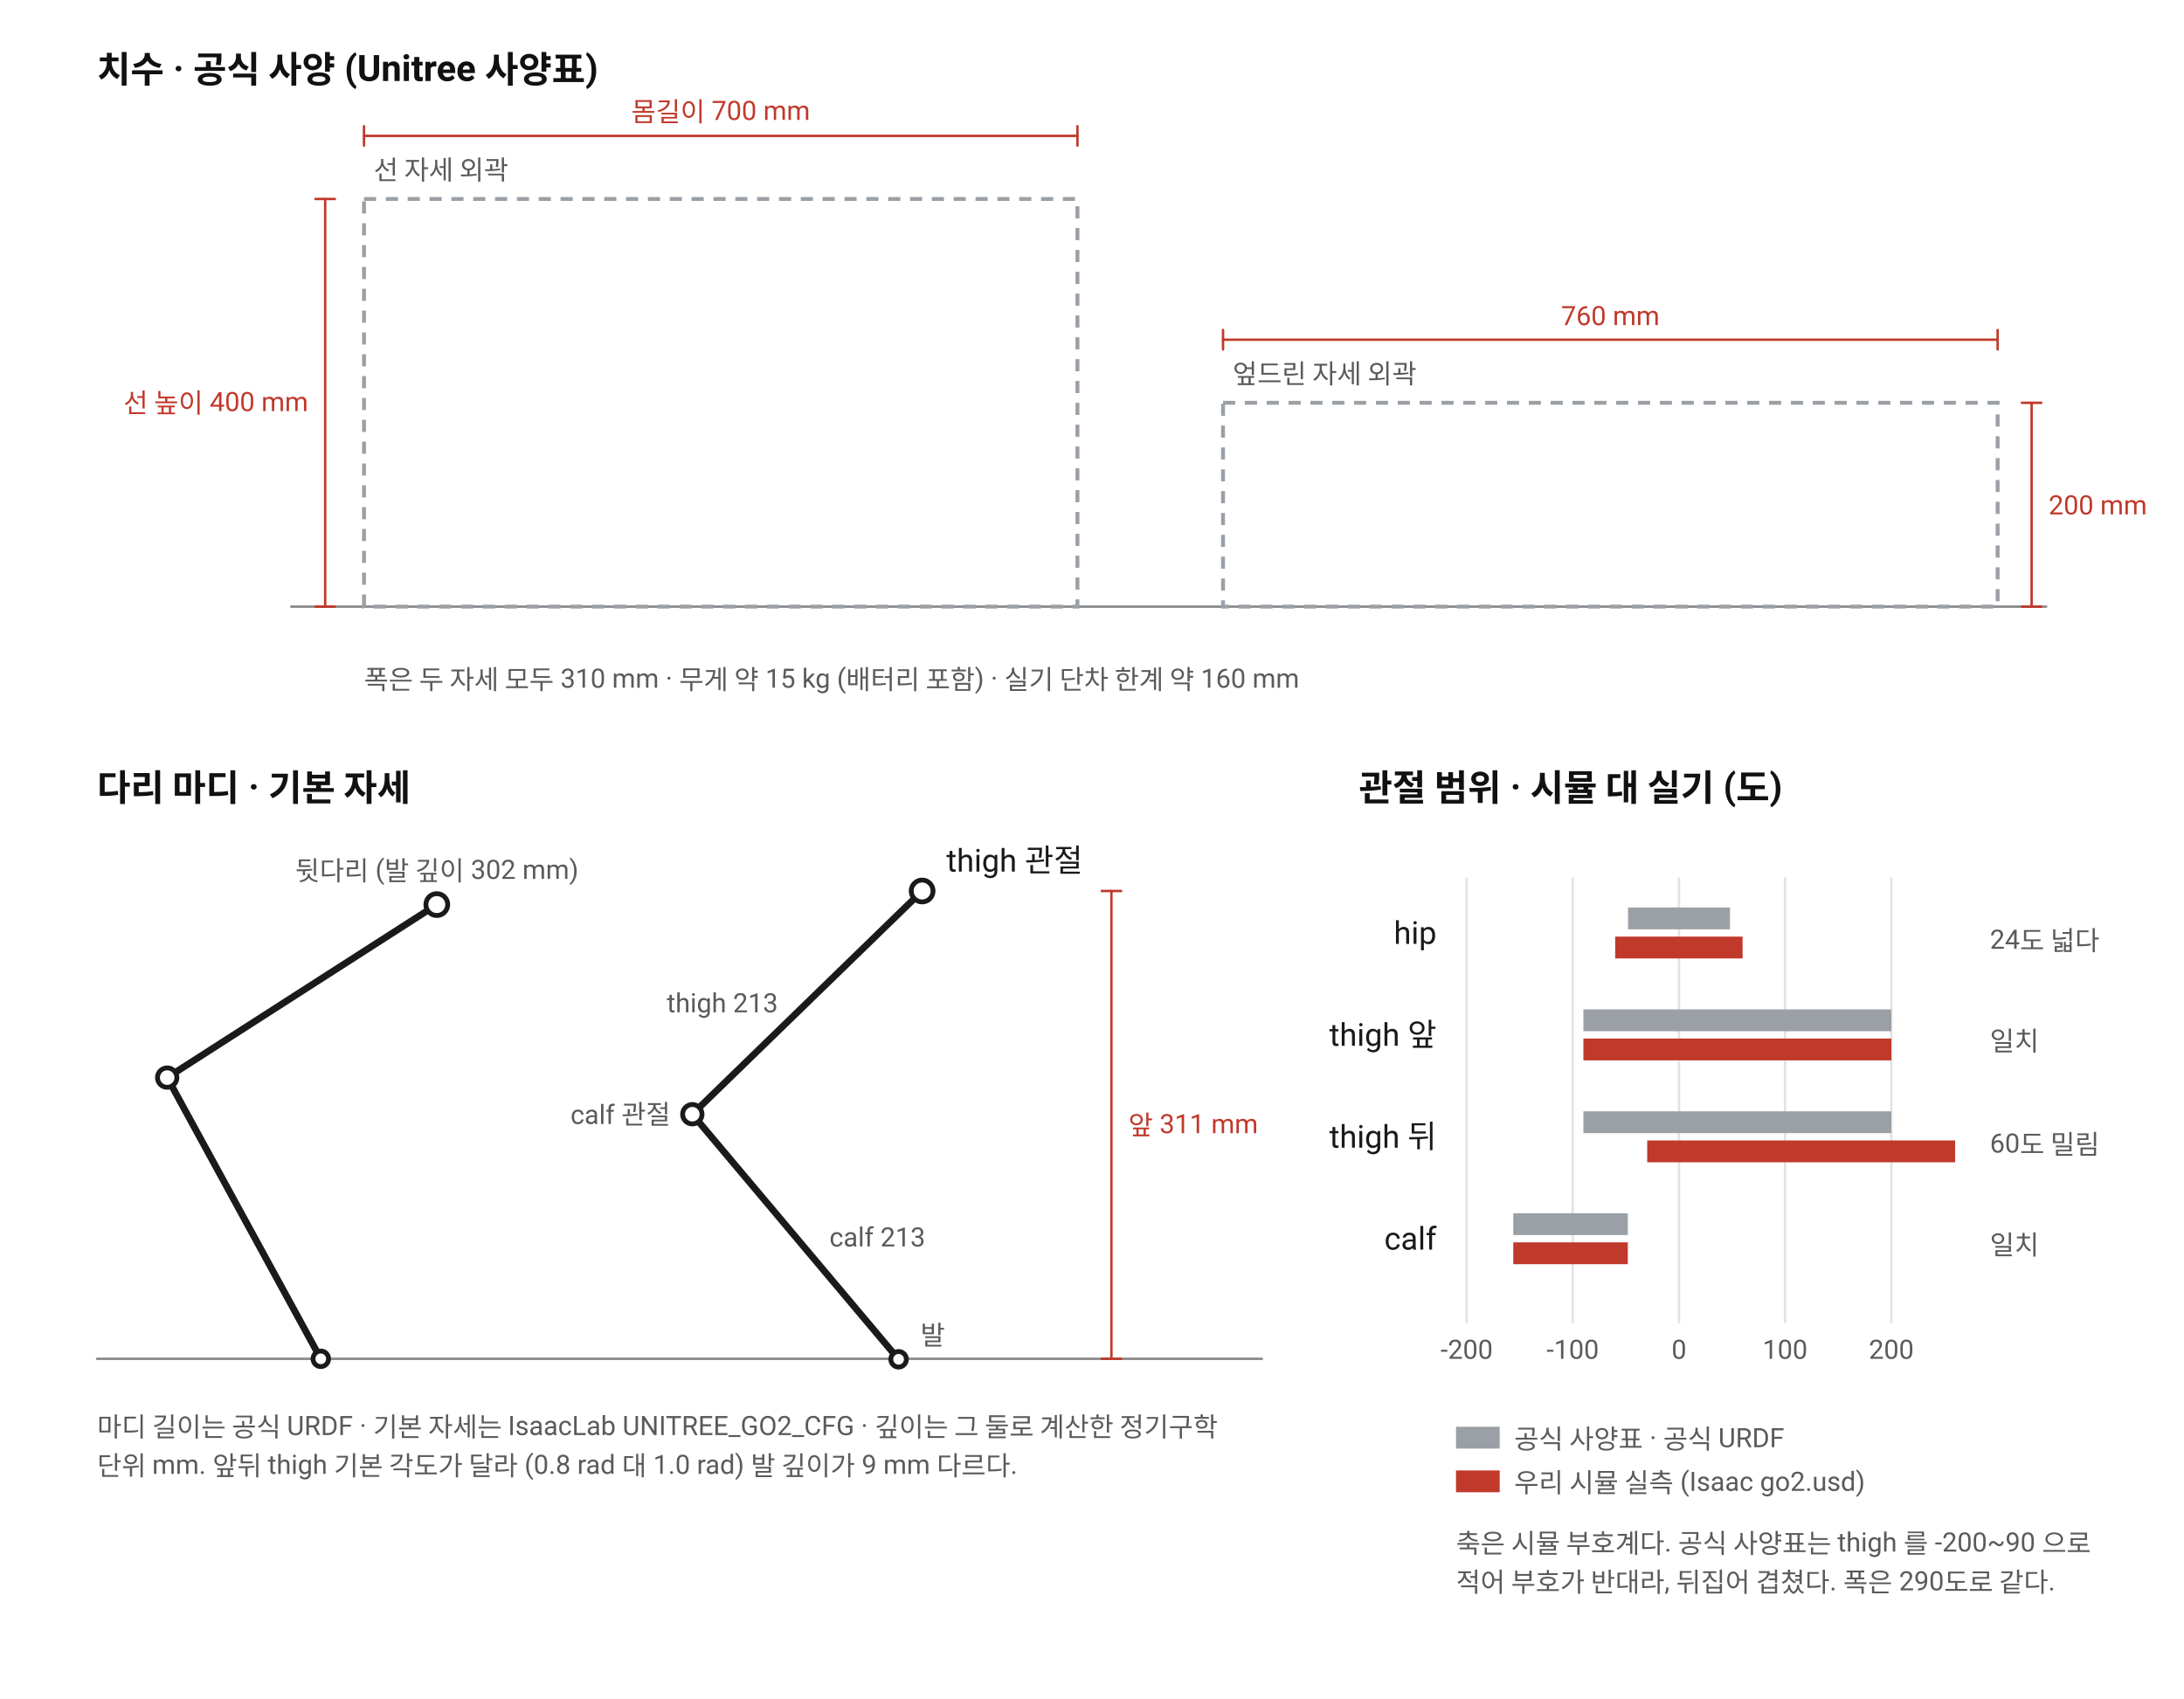
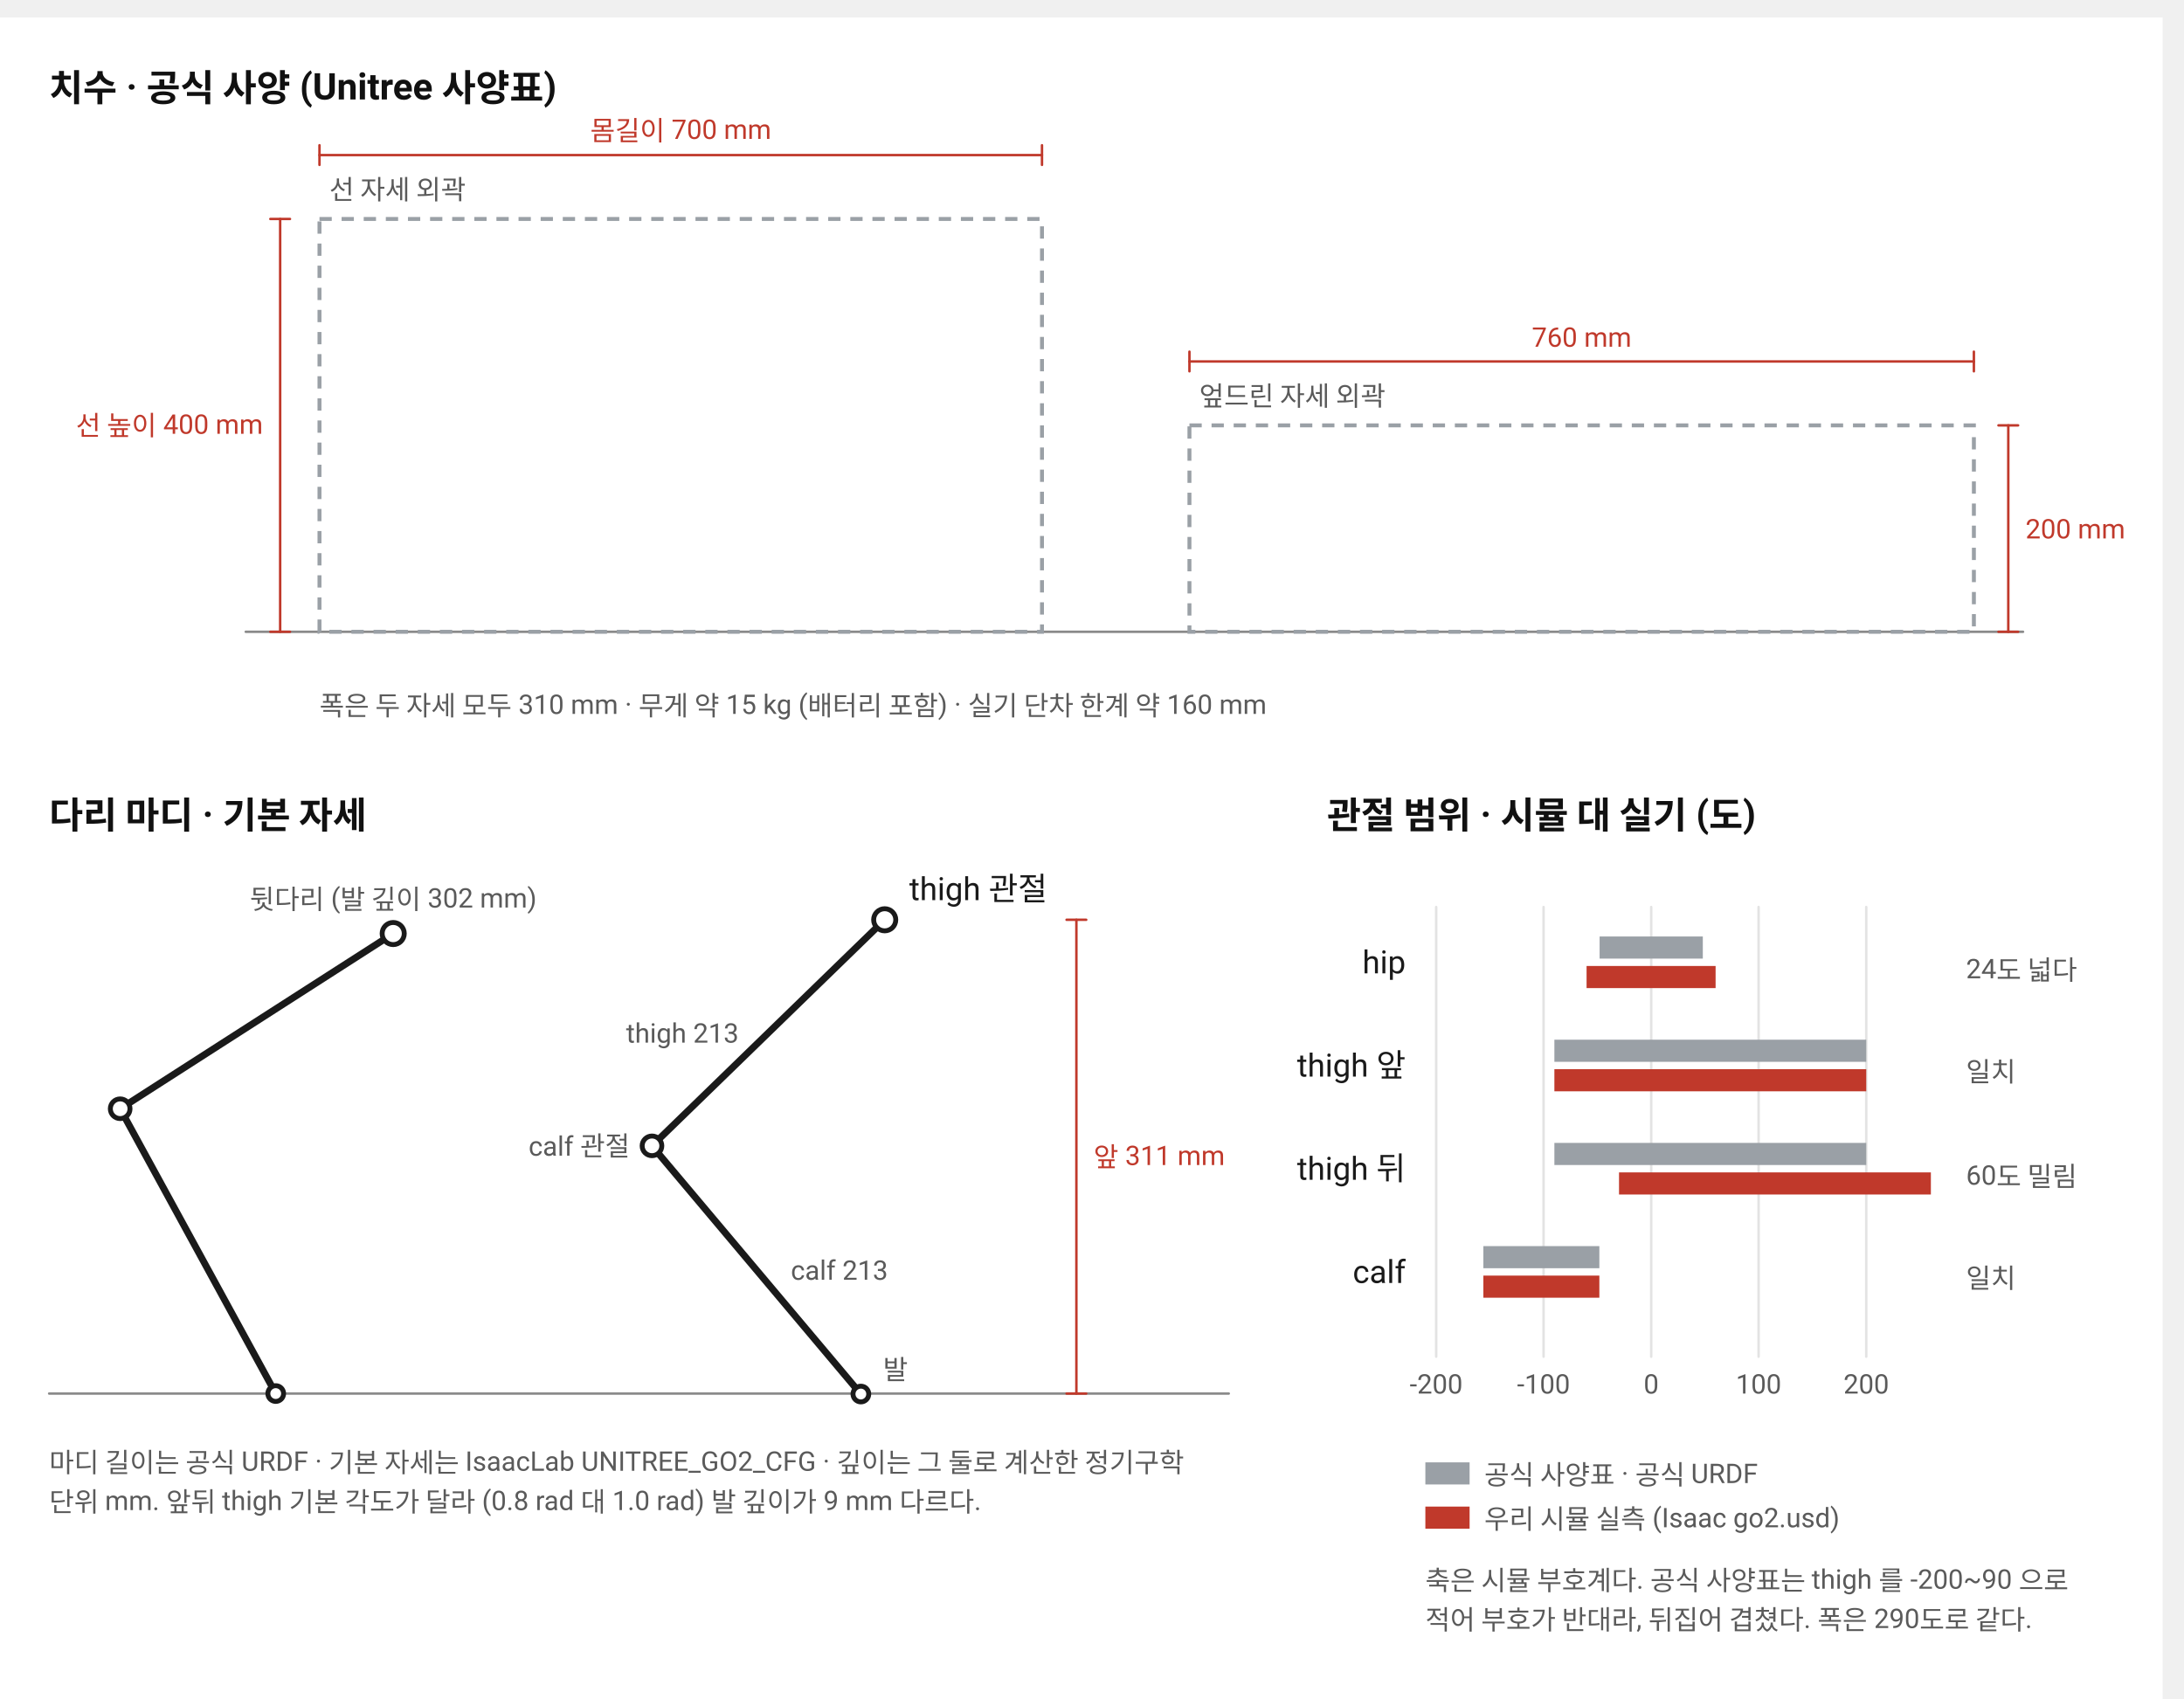
- <svg xmlns="http://www.w3.org/2000/svg" viewBox="0 0 900 700" width="900" height="700" font-family="system-ui,-apple-system,Segoe UI,Roboto,sans-serif">
+ <svg xmlns="http://www.w3.org/2000/svg" viewBox="20 -2 888.7 681" width="900" height="700" font-family="system-ui,-apple-system,Segoe UI,Roboto,sans-serif">
  <rect x="0.0" y="0.0" width="900.0" height="700.0" fill="#ffffff" />
  <text x="40.0" y="34.0" font-size="15" fill="#111" text-anchor="start" font-weight="600">치수 · 공식 사양 (Unitree 사양표)</text>
  <line x1="120.0" y1="250.0" x2="843.2" y2="250.0" stroke="#8a8a8a" stroke-width="1" stroke-linecap="round" />
  <rect x="150.0" y="82.0" width="294.0" height="168.0" fill="none" stroke="#9aa0a6" stroke-width="1.6" stroke-dasharray="5 4" />
  <text x="154.0" y="74.0" font-size="11" fill="#5a5a5a" text-anchor="start" font-weight="normal">선 자세 외곽</text>
  <line x1="150.0" y1="56.0" x2="444.0" y2="56.0" stroke="#c0392b" stroke-width="1" stroke-linecap="round" />
  <line x1="150.0" y1="52.0" x2="150.0" y2="60.0" stroke="#c0392b" stroke-width="1" stroke-linecap="round" />
  <line x1="444.0" y1="52.0" x2="444.0" y2="60.0" stroke="#c0392b" stroke-width="1" stroke-linecap="round" />
  <text x="297.0" y="50.0" font-size="11" fill="#c0392b" text-anchor="middle" font-weight="normal">몸길이 700 mm</text>
  <line x1="134.0" y1="82.0" x2="134.0" y2="250.0" stroke="#c0392b" stroke-width="1" stroke-linecap="round" />
  <line x1="130.0" y1="82.0" x2="138.0" y2="82.0" stroke="#c0392b" stroke-width="1" stroke-linecap="round" />
  <line x1="130.0" y1="250.0" x2="138.0" y2="250.0" stroke="#c0392b" stroke-width="1" stroke-linecap="round" />
  <text x="127.0" y="170.0" font-size="11" fill="#c0392b" text-anchor="end" font-weight="normal">선 높이 400 mm</text>
  <rect x="504.0" y="166.0" width="319.2" height="84.0" fill="none" stroke="#9aa0a6" stroke-width="1.6" stroke-dasharray="5 4" />
  <text x="508.0" y="158.0" font-size="11" fill="#5a5a5a" text-anchor="start" font-weight="normal">엎드린 자세 외곽</text>
  <line x1="504.0" y1="140.0" x2="823.2" y2="140.0" stroke="#c0392b" stroke-width="1" stroke-linecap="round" />
  <line x1="504.0" y1="136.0" x2="504.0" y2="144.0" stroke="#c0392b" stroke-width="1" stroke-linecap="round" />
  <line x1="823.2" y1="136.0" x2="823.2" y2="144.0" stroke="#c0392b" stroke-width="1" stroke-linecap="round" />
  <text x="663.6" y="134.0" font-size="11" fill="#c0392b" text-anchor="middle" font-weight="normal">760 mm</text>
  <line x1="837.2" y1="166.0" x2="837.2" y2="250.0" stroke="#c0392b" stroke-width="1" stroke-linecap="round" />
  <line x1="833.2" y1="166.0" x2="841.2" y2="166.0" stroke="#c0392b" stroke-width="1" stroke-linecap="round" />
  <line x1="833.2" y1="250.0" x2="841.2" y2="250.0" stroke="#c0392b" stroke-width="1" stroke-linecap="round" />
  <text x="844.2" y="212.0" font-size="11" fill="#c0392b" text-anchor="start" font-weight="normal">200 mm</text>
  <text x="150.0" y="284.0" font-size="11" fill="#5a5a5a" text-anchor="start" font-weight="normal">폭은 두 자세 모두 310 mm · 무게 약 15 kg (배터리 포함) · 실기 단차 한계 약 160 mm</text>
  <text x="40.0" y="330.0" font-size="15" fill="#111" text-anchor="start" font-weight="600">다리 마디 · 기본 자세</text>
  <line x1="40.0" y1="560.0" x2="520.0" y2="560.0" stroke="#8a8a8a" stroke-width="1" stroke-linecap="round" />
  <line x1="380.0" y1="367.2" x2="285.3" y2="459.2" stroke="#1a1a1a" stroke-width="2.8" stroke-linecap="round" />
  <line x1="285.3" y1="459.2" x2="370.3" y2="560.2" stroke="#1a1a1a" stroke-width="2.8" stroke-linecap="round" />
  <circle cx="380.0" cy="367.2" r="4.5" fill="#ffffff" stroke="#1a1a1a" stroke-width="2" />
  <circle cx="285.3" cy="459.2" r="4.0" fill="#ffffff" stroke="#1a1a1a" stroke-width="2" />
  <circle cx="370.3" cy="560.2" r="3.2" fill="#ffffff" stroke="#1a1a1a" stroke-width="2" />
  <text x="390.0" y="359.2" font-size="13" fill="#1a1a1a" text-anchor="start" font-weight="normal">thigh 관절</text>
  <text x="276.3" y="463.2" font-size="11" fill="#5a5a5a" text-anchor="end" font-weight="normal">calf 관절</text>
  <text x="379.3" y="554.2" font-size="11" fill="#5a5a5a" text-anchor="start" font-weight="normal">발</text>
  <text x="320.6" y="417.2" font-size="11" fill="#5a5a5a" text-anchor="end" font-weight="normal">thigh 213</text>
  <text x="341.8" y="513.7" font-size="11" fill="#5a5a5a" text-anchor="start" font-weight="normal">calf 213</text>
  <line x1="458.0" y1="367.2" x2="458.0" y2="560.0" stroke="#c0392b" stroke-width="1" stroke-linecap="round" />
  <line x1="454.0" y1="367.2" x2="462.0" y2="367.2" stroke="#c0392b" stroke-width="1" stroke-linecap="round" />
  <line x1="454.0" y1="560.0" x2="462.0" y2="560.0" stroke="#c0392b" stroke-width="1" stroke-linecap="round" />
  <text x="465.0" y="467.6" font-size="11" fill="#c0392b" text-anchor="start" font-weight="normal">앞 311 mm</text>
  <line x1="180.0" y1="372.8" x2="68.9" y2="444.1" stroke="#1a1a1a" stroke-width="2.8" stroke-linecap="round" />
  <line x1="68.9" y1="444.1" x2="132.2" y2="560.0" stroke="#1a1a1a" stroke-width="2.8" stroke-linecap="round" />
  <circle cx="180.0" cy="372.8" r="4.5" fill="#ffffff" stroke="#1a1a1a" stroke-width="2" />
  <circle cx="68.9" cy="444.1" r="4.0" fill="#ffffff" stroke="#1a1a1a" stroke-width="2" />
  <circle cx="132.2" cy="560.0" r="3.2" fill="#ffffff" stroke="#1a1a1a" stroke-width="2" />
  <text x="180.0" y="362.8" font-size="11" fill="#5a5a5a" text-anchor="middle" font-weight="normal">뒷다리 (발 깊이 302 mm)</text>
  <text x="40.0" y="592.0" font-size="11" fill="#5a5a5a" text-anchor="start" font-weight="normal">마디 길이는 공식 URDF · 기본 자세는 IsaacLab UNITREE_GO2_CFG · 깊이는 그 둘로 계산한 정기구학</text>
  <text x="40.0" y="608.0" font-size="11" fill="#5a5a5a" text-anchor="start" font-weight="normal">단위 mm. 앞뒤 thigh 기본 각도가 달라 (0.8 rad 대 1.0 rad) 발 깊이가 9 mm 다르다.</text>
  <text x="560.0" y="330.0" font-size="15" fill="#111" text-anchor="start" font-weight="600">관절 범위 · 시뮬 대 실기 (도)</text>
  <line x1="604.4" y1="362.0" x2="604.4" y2="545.0" stroke="#e3e3e3" stroke-width="1" stroke-linecap="round" />
  <text x="604.4" y="560.0" font-size="11" fill="#5a5a5a" text-anchor="middle" font-weight="normal">-200</text>
  <line x1="648.1" y1="362.0" x2="648.1" y2="545.0" stroke="#e3e3e3" stroke-width="1" stroke-linecap="round" />
  <text x="648.1" y="560.0" font-size="11" fill="#5a5a5a" text-anchor="middle" font-weight="normal">-100</text>
  <line x1="691.9" y1="362.0" x2="691.9" y2="545.0" stroke="#e3e3e3" stroke-width="1" stroke-linecap="round" />
  <text x="691.9" y="560.0" font-size="11" fill="#5a5a5a" text-anchor="middle" font-weight="normal">0</text>
  <line x1="735.6" y1="362.0" x2="735.6" y2="545.0" stroke="#e3e3e3" stroke-width="1" stroke-linecap="round" />
  <text x="735.6" y="560.0" font-size="11" fill="#5a5a5a" text-anchor="middle" font-weight="normal">100</text>
  <line x1="779.4" y1="362.0" x2="779.4" y2="545.0" stroke="#e3e3e3" stroke-width="1" stroke-linecap="round" />
  <text x="779.4" y="560.0" font-size="11" fill="#5a5a5a" text-anchor="middle" font-weight="normal">200</text>
  <text x="592.0" y="389.0" font-size="13" fill="#1a1a1a" text-anchor="end" font-weight="normal">hip</text>
  <rect x="670.9" y="374.0" width="42.0" height="9.0" fill="#9aa0a6" />
  <rect x="665.6" y="386.0" width="52.5" height="9.0" fill="#c0392b" />
  <text x="820.0" y="391.0" font-size="11" fill="#5a5a5a" text-anchor="start" font-weight="normal">24도 넓다</text>
  <text x="592.0" y="431.0" font-size="13" fill="#1a1a1a" text-anchor="end" font-weight="normal">thigh 앞</text>
  <rect x="652.5" y="416.0" width="126.9" height="9.0" fill="#9aa0a6" />
  <rect x="652.5" y="428.0" width="126.9" height="9.0" fill="#c0392b" />
  <text x="820.0" y="433.0" font-size="11" fill="#5a5a5a" text-anchor="start" font-weight="normal">일치</text>
  <text x="592.0" y="473.0" font-size="13" fill="#1a1a1a" text-anchor="end" font-weight="normal">thigh 뒤</text>
  <rect x="652.5" y="458.0" width="126.9" height="9.0" fill="#9aa0a6" />
  <rect x="678.8" y="470.0" width="126.9" height="9.0" fill="#c0392b" />
  <text x="820.0" y="475.0" font-size="11" fill="#5a5a5a" text-anchor="start" font-weight="normal">60도 밀림</text>
  <text x="592.0" y="515.0" font-size="13" fill="#1a1a1a" text-anchor="end" font-weight="normal">calf</text>
  <rect x="623.6" y="500.0" width="47.2" height="9.0" fill="#9aa0a6" />
  <rect x="623.6" y="512.0" width="47.2" height="9.0" fill="#c0392b" />
  <text x="820.0" y="517.0" font-size="11" fill="#5a5a5a" text-anchor="start" font-weight="normal">일치</text>
  <rect x="600.0" y="588.0" width="18.0" height="9.0" fill="#9aa0a6" />
  <text x="624.0" y="597.0" font-size="11" fill="#5a5a5a" text-anchor="start" font-weight="normal">공식 사양표 · 공식 URDF</text>
  <rect x="600.0" y="606.0" width="18.0" height="9.0" fill="#c0392b" />
  <text x="624.0" y="615.0" font-size="11" fill="#5a5a5a" text-anchor="start" font-weight="normal">우리 시뮬 실측 (Isaac go2.usd)</text>
  <text x="600.0" y="640.0" font-size="11" fill="#5a5a5a" text-anchor="start" font-weight="normal">축은 시뮬 부호계다. 공식 사양표는 thigh 를 -200~90 으로</text>
  <text x="600.0" y="656.0" font-size="11" fill="#5a5a5a" text-anchor="start" font-weight="normal">적어 부호가 반대라, 뒤집어 겹쳤다. 폭은 290도로 같다.</text>
</svg>
